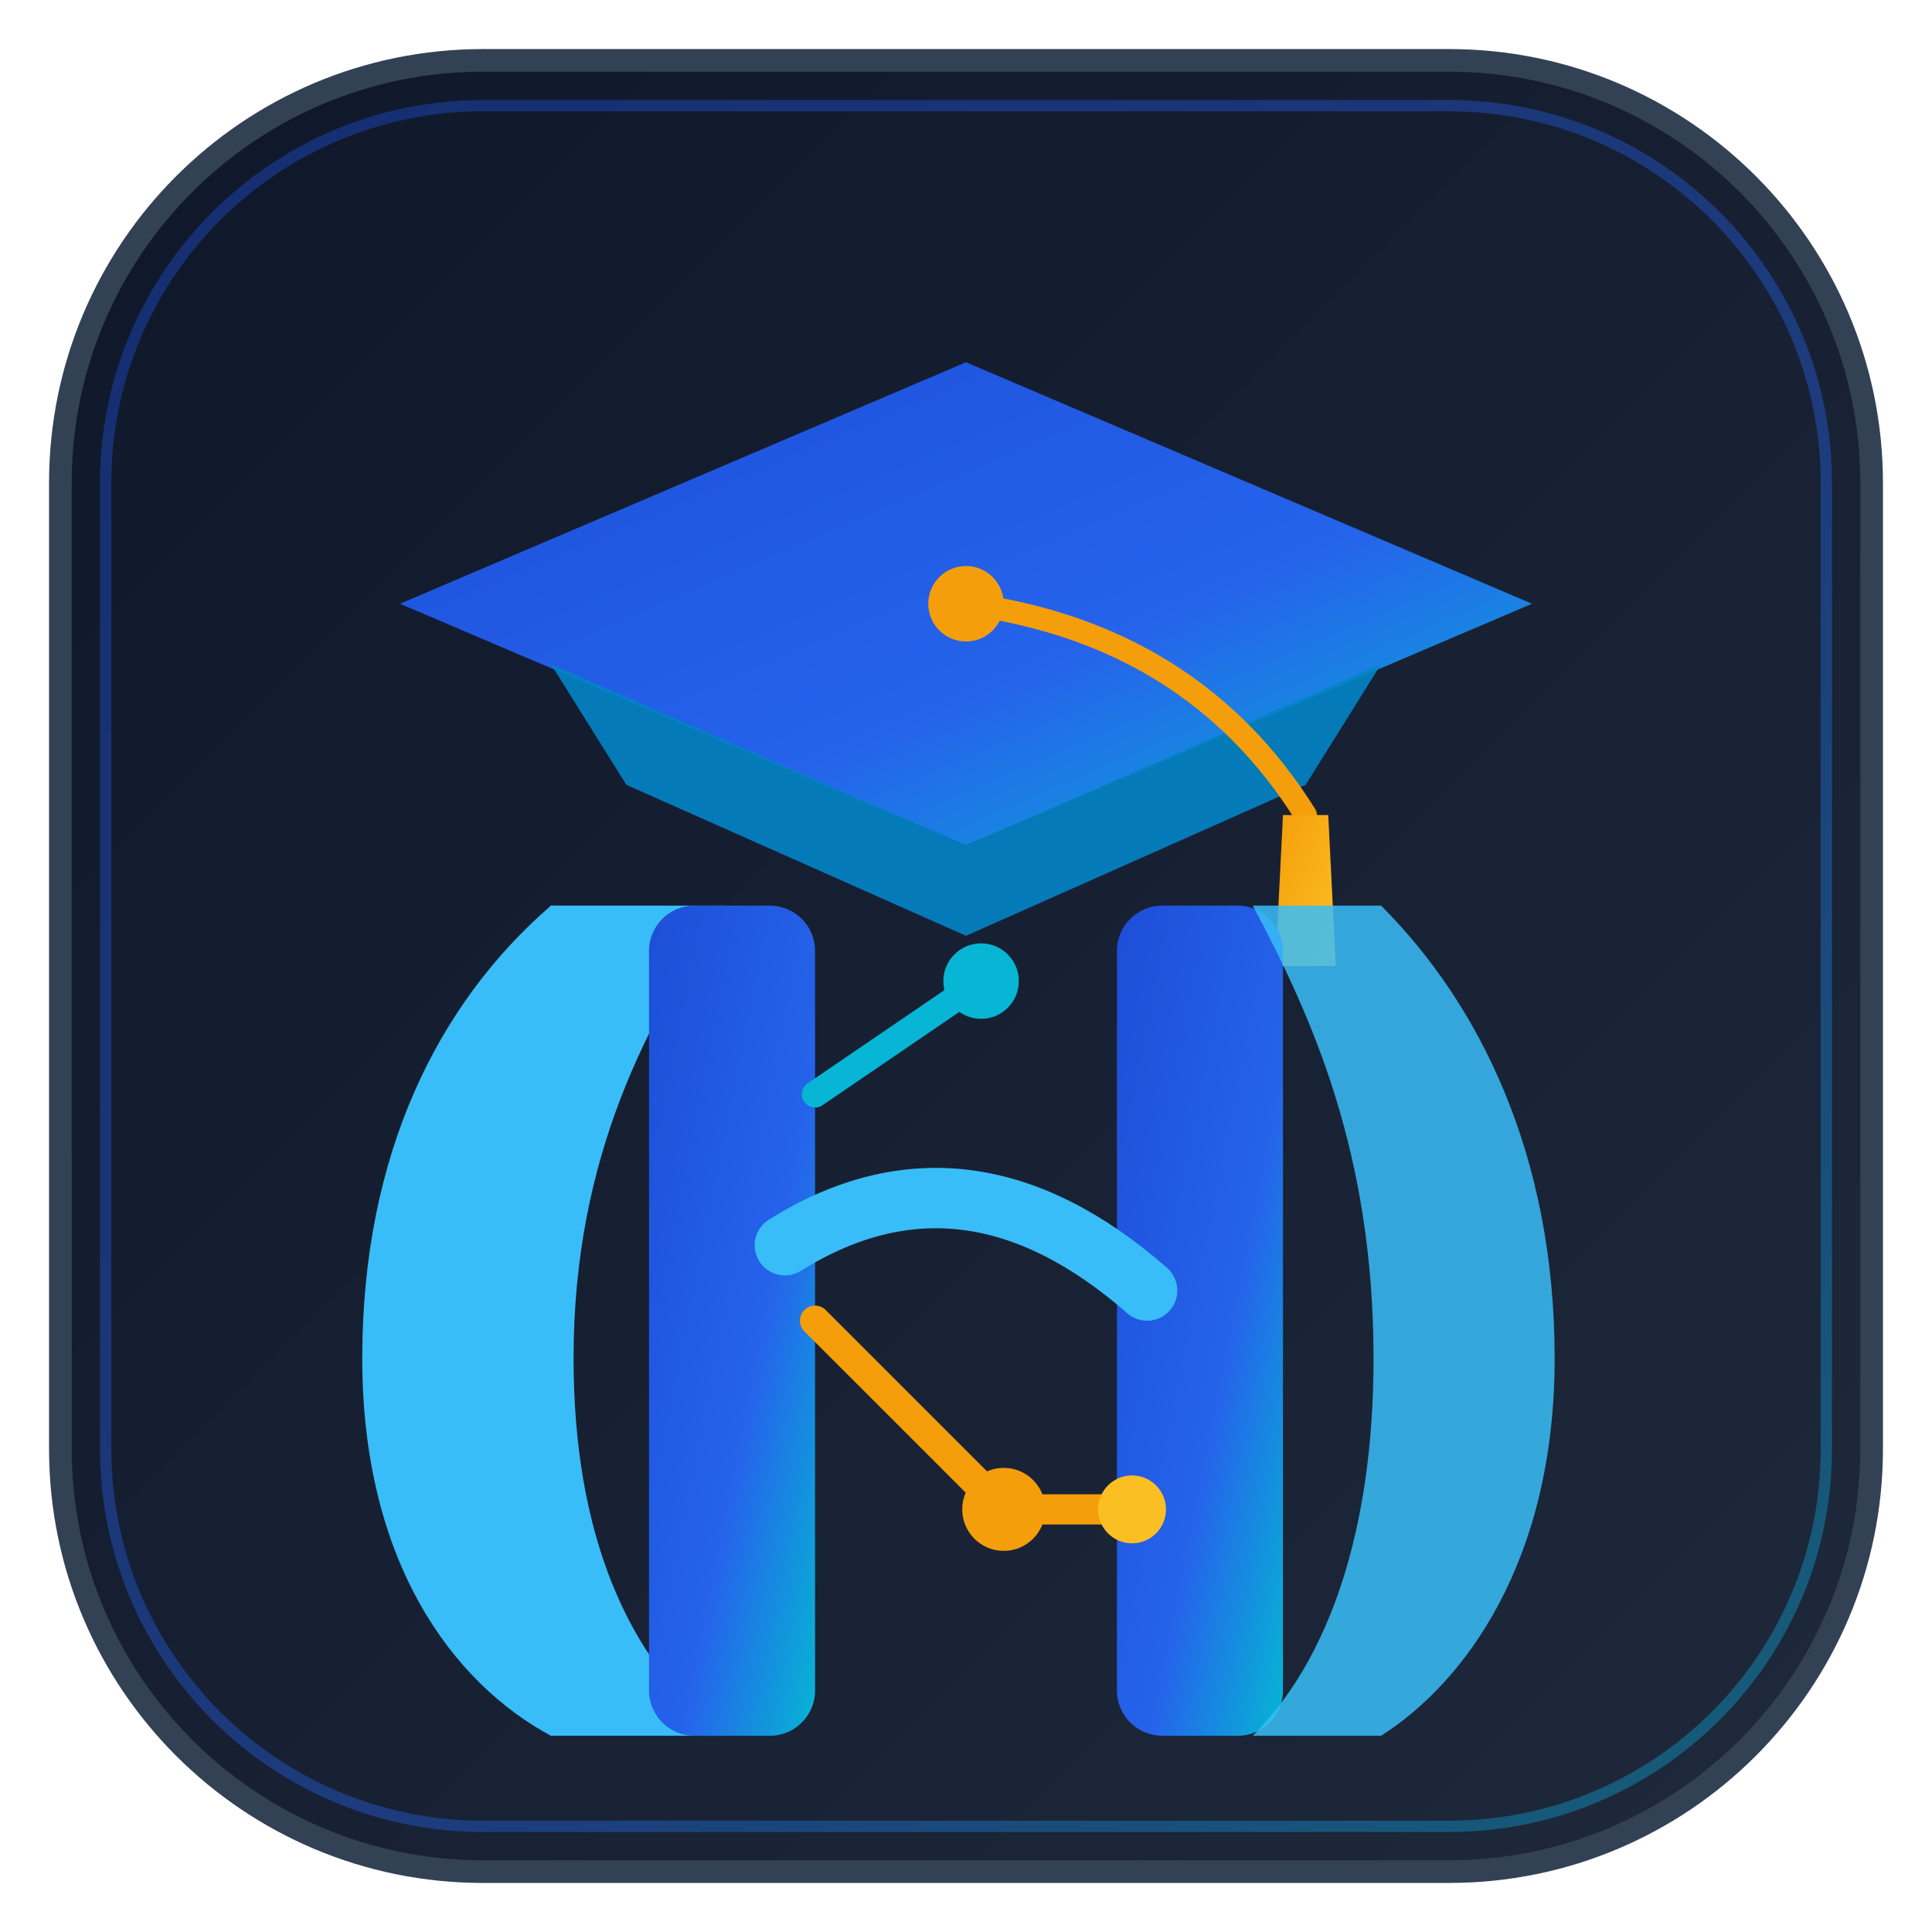
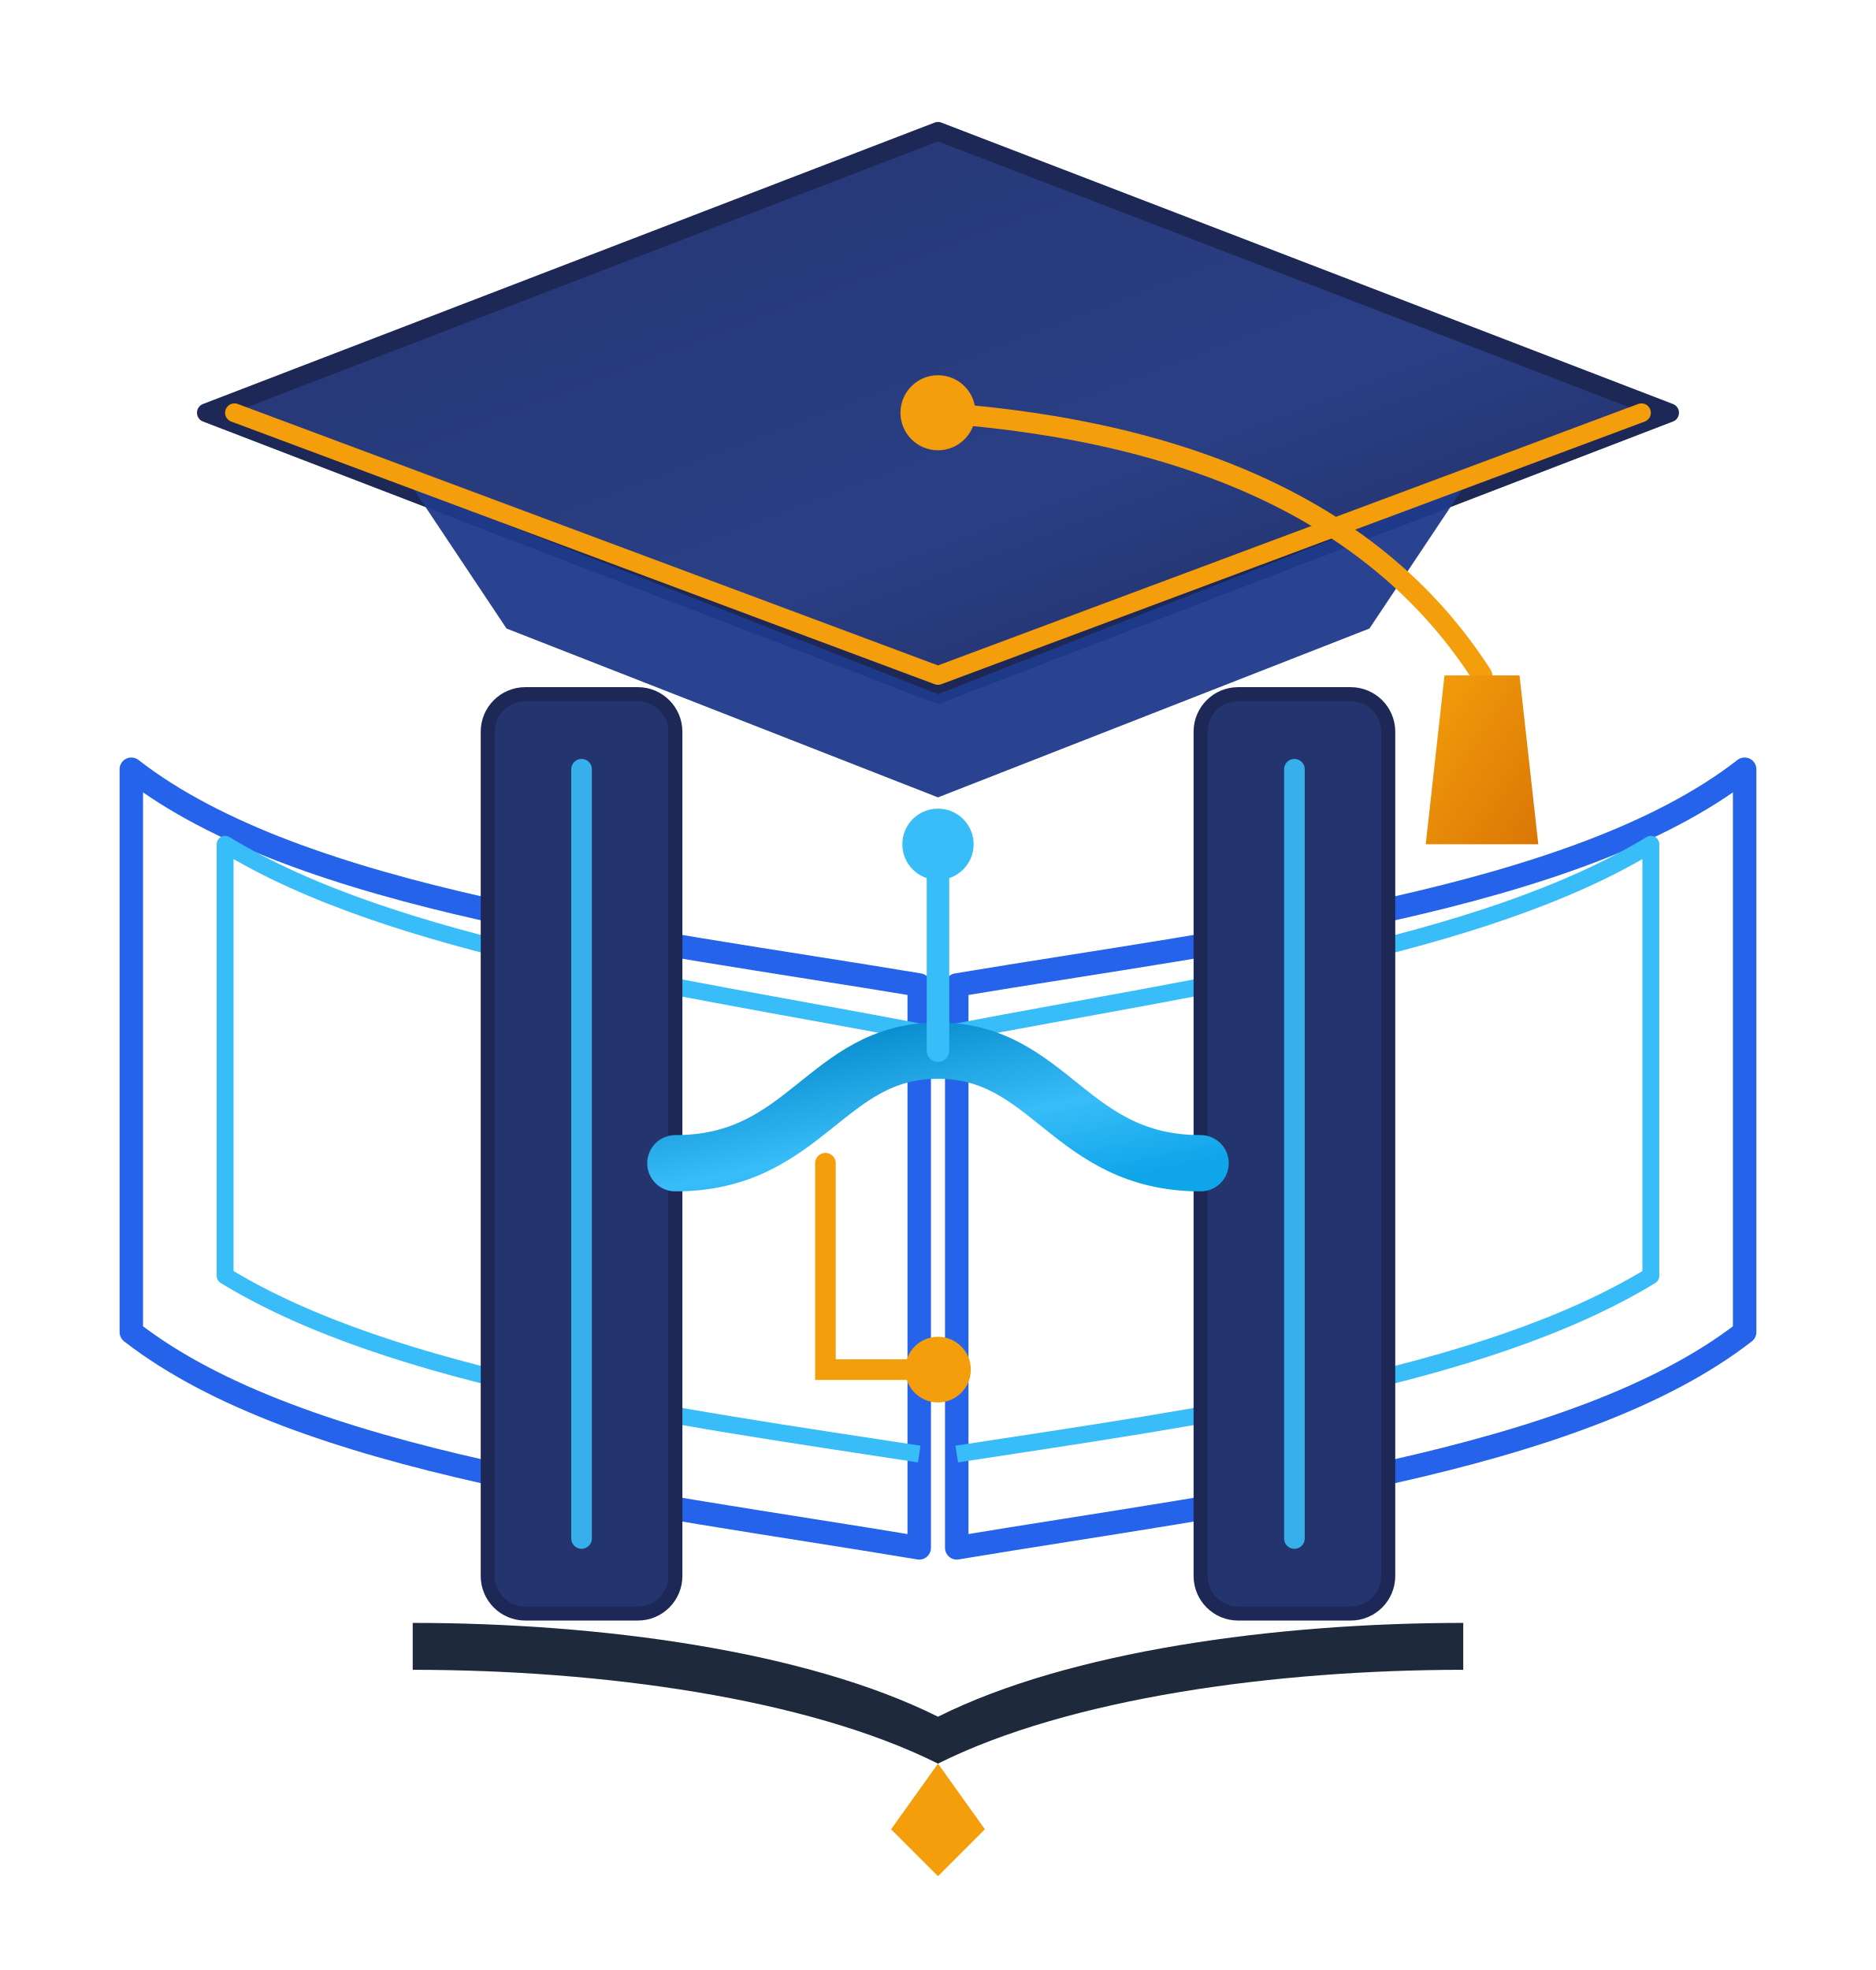
- <svg xmlns="http://www.w3.org/2000/svg" viewBox="0 0 256 256" width="100%" height="100%">
+ <svg xmlns="http://www.w3.org/2000/svg" viewBox="0 0 200 210" width="100%" height="100%">
  <defs>
-     <linearGradient id="markGrad" x1="0%" y1="0%" x2="100%" y2="100%">
-       <stop offset="0%" stop-color="#1d4ed8" />
-       <stop offset="60%" stop-color="#2563eb" />
-       <stop offset="100%" stop-color="#06b6d4" />
+     <linearGradient id="markCapGrad" x1="0%" y1="0%" x2="100%" y2="100%">
+       <stop offset="0%" stop-color="#24346e" />
+       <stop offset="60%" stop-color="#2a3f85" />
+       <stop offset="100%" stop-color="#1d2856" />
    </linearGradient>
-     <linearGradient id="bgGrad" x1="0%" y1="0%" x2="100%" y2="100%">
-       <stop offset="0%" stop-color="#0f172a" />
-       <stop offset="100%" stop-color="#1e293b" />
+     <linearGradient id="markCyanGrad" x1="0%" y1="0%" x2="100%" y2="100%">
+       <stop offset="0%" stop-color="#0284c7" />
+       <stop offset="60%" stop-color="#38bdf8" />
+       <stop offset="100%" stop-color="#0ea5e9" />
    </linearGradient>
-     <linearGradient id="goldMark" x1="0%" y1="0%" x2="100%" y2="100%">
+     <linearGradient id="markGoldGrad" x1="0%" y1="0%" x2="100%" y2="100%">
      <stop offset="0%" stop-color="#f59e0b" />
-       <stop offset="100%" stop-color="#fbbf24" />
+       <stop offset="100%" stop-color="#d97706" />
    </linearGradient>
  </defs>
-   <rect x="8" y="8" width="240" height="240" rx="56" fill="url(#bgGrad)" stroke="#334155" stroke-width="3" />
-   <rect x="14" y="14" width="228" height="228" rx="50" fill="none" stroke="url(#markGrad)" stroke-width="1.5" opacity="0.4" />
-   <g transform="translate(28, 22)">
-     <polygon points="100,26 175,58 100,90 25,58" fill="url(#markGrad)" />
-     <polygon points="45,66 100,90 155,66 145,82 100,102 55,82" fill="#0284c7" opacity="0.9" />
-     <circle cx="100" cy="58" r="5" fill="#f59e0b" />
-     <path d="M 100,58 Q 130,62 145,86" fill="none" stroke="#f59e0b" stroke-width="3" stroke-linecap="round" />
-     <polygon points="142,86 148,86 149,106 141,106" fill="url(#goldMark)" />
-     <path d="M 45,98 C 30,111 20,131 20,158 C 20,185 32,201 45,208 L 68,208 C 55,198 48,181 48,158 C 48,131 58,113 68,98 Z" fill="#38bdf8" />
-     <rect x="58" y="98" width="22" height="110" rx="6" fill="url(#markGrad)" />
-     <rect x="120" y="98" width="22" height="110" rx="6" fill="url(#markGrad)" />
-     <path d="M 76,143 Q 100,128 124,149" fill="none" stroke="#38bdf8" stroke-width="8" stroke-linecap="round" />
-     <line x1="80" y1="153" x2="105" y2="178" stroke="#f59e0b" stroke-width="4" stroke-linecap="round" />
-     <circle cx="105" cy="178" r="5.5" fill="#f59e0b" />
-     <line x1="105" y1="178" x2="122" y2="178" stroke="#f59e0b" stroke-width="4" stroke-linecap="round" />
-     <circle cx="122" cy="178" r="4.5" fill="#fbbf24" />
-     <line x1="80" y1="123" x2="102" y2="108" stroke="#06b6d4" stroke-width="3.5" stroke-linecap="round" />
-     <circle cx="102" cy="108" r="5" fill="#06b6d4" />
-     <path d="M 155,98 C 168,111 178,131 178,158 C 178,185 166,201 155,208 L 138,208 C 148,198 154,181 154,158 C 154,131 146,113 138,98 Z" fill="#38bdf8" opacity="0.85" />
+   <g transform="translate(0, 0)">
+     <polygon points="100,14 178,44 100,74 22,44" fill="url(#markCapGrad)" stroke="#1d2856" stroke-width="2" stroke-linejoin="round" />
+     <polygon points="44,52 100,74 156,52 146,67 100,85 54,67" fill="#1e3a8a" opacity="0.95" />
+     <polyline points="25,44 100,72 175,44" fill="none" stroke="#f59e0b" stroke-width="2" stroke-linecap="round" stroke-linejoin="round" />
+     <circle cx="100" cy="44" r="4" fill="#f59e0b" />
+     <path d="M 100,44 Q 142,47 158,72" fill="none" stroke="#f59e0b" stroke-width="2.2" stroke-linecap="round" />
+     <polygon points="154,72 162,72 164,90 152,90" fill="url(#markGoldGrad)" />
+     <path d="M 98,165 C 68,160 32,156 14,142 L 14,82 C 32,96 68,100 98,105 Z" fill="none" stroke="#2563eb" stroke-width="2.5" stroke-linejoin="round" />
+     <path d="M 98,155 C 72,151 42,147 24,136 L 24,90 C 42,101 72,105 98,110" fill="none" stroke="#38bdf8" stroke-width="1.8" stroke-linejoin="round" />
+     <path d="M 102,165 C 132,160 168,156 186,142 L 186,82 C 168,96 132,100 102,105 Z" fill="none" stroke="#2563eb" stroke-width="2.5" stroke-linejoin="round" />
+     <path d="M 102,155 C 128,151 158,147 176,136 L 176,90 C 158,101 128,105 102,110" fill="none" stroke="#38bdf8" stroke-width="1.8" stroke-linejoin="round" />
+     <rect x="52" y="74" width="20" height="98" rx="4" fill="#24346e" stroke="#1d2856" stroke-width="1.5" />
+     <line x1="62" y1="82" x2="62" y2="164" stroke="#38bdf8" stroke-width="2.2" stroke-linecap="round" opacity="0.9" />
+     <rect x="128" y="74" width="20" height="98" rx="4" fill="#24346e" stroke="#1d2856" stroke-width="1.5" />
+     <line x1="138" y1="82" x2="138" y2="164" stroke="#38bdf8" stroke-width="2.2" stroke-linecap="round" opacity="0.9" />
+     <path d="M 72,124 C 86,124 88,112 100,112 C 112,112 114,124 128,124" fill="none" stroke="url(#markCyanGrad)" stroke-width="6" stroke-linecap="round" />
+     <line x1="100" y1="112" x2="100" y2="92" stroke="#38bdf8" stroke-width="2.4" stroke-linecap="round" />
+     <circle cx="100" cy="90" r="3.8" fill="#38bdf8" />
+     <path d="M 88,124 L 88,146 L 100,146" fill="none" stroke="#f59e0b" stroke-width="2.2" stroke-linecap="round" />
+     <circle cx="100" cy="146" r="3.5" fill="#f59e0b" />
+     <path d="M 100,165 L 100,188 C 86,181 64,178 44,178 L 44,173 C 64,173 86,176 100,183 C 114,176 136,173 156,173 L 156,178 C 136,178 114,181 100,188 Z" fill="#1e293b" />
+     <polygon points="100,188 95,195 100,200 105,195" fill="#f59e0b" />
  </g>
</svg>
